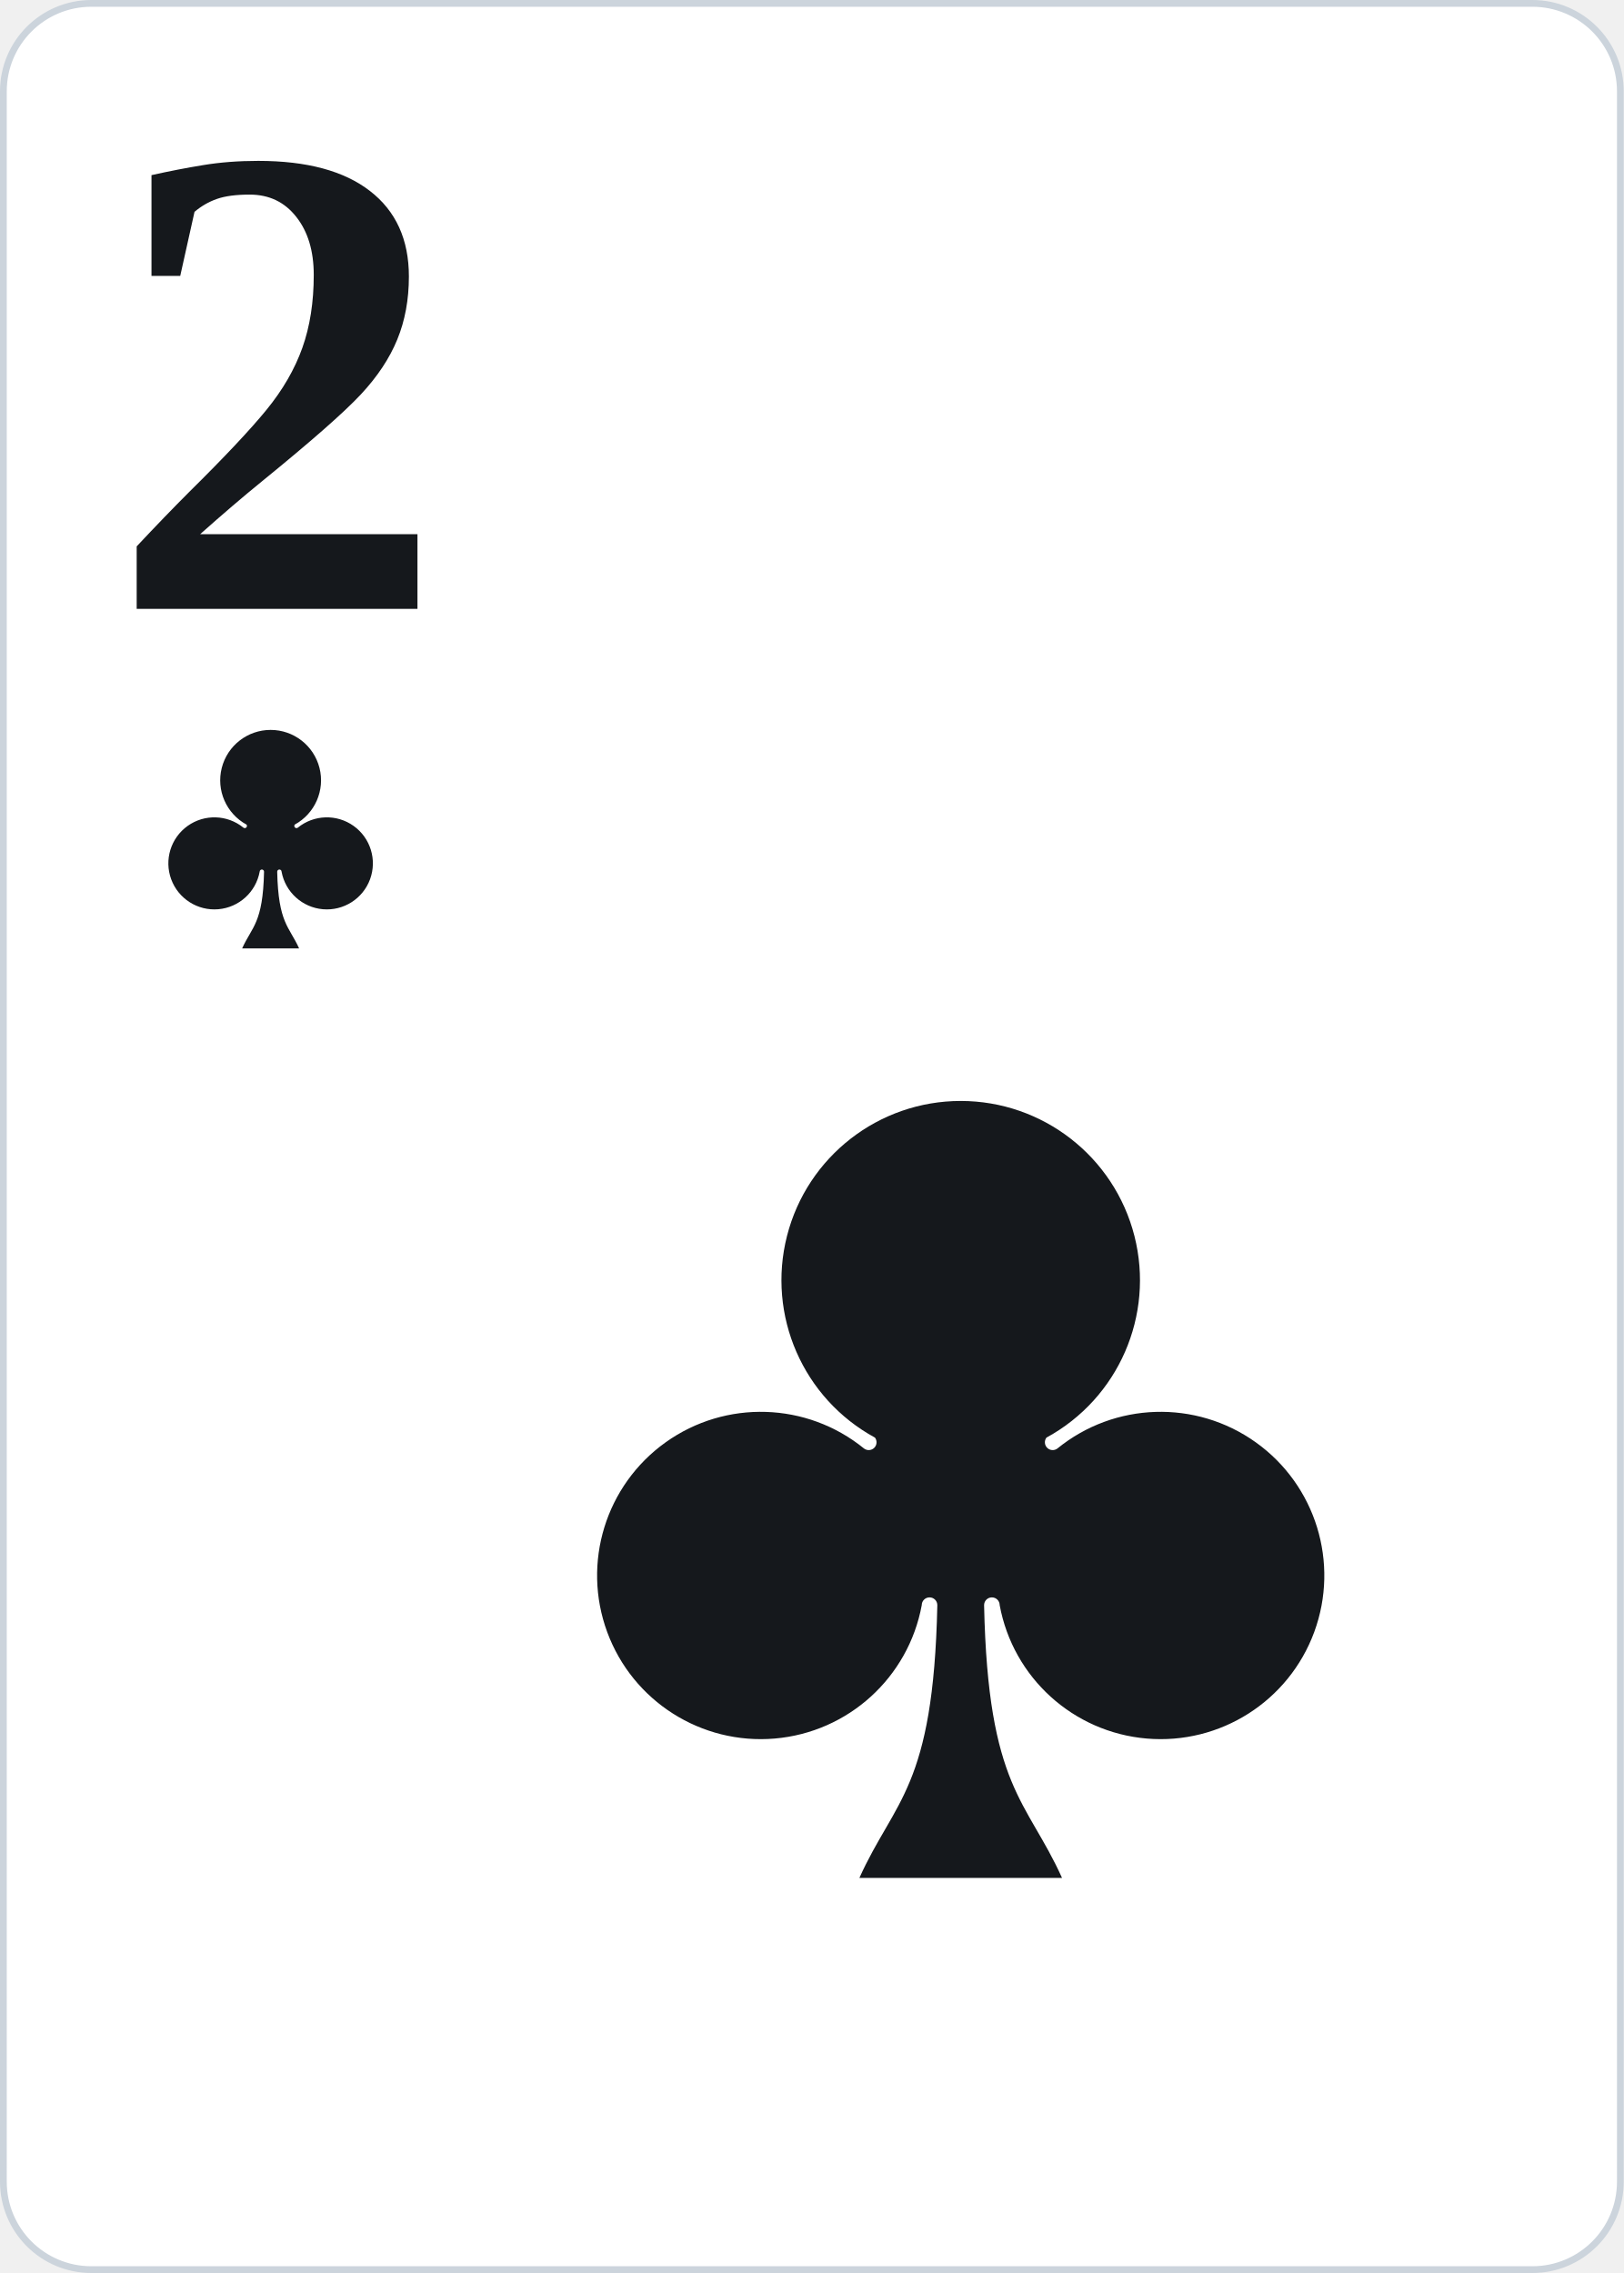
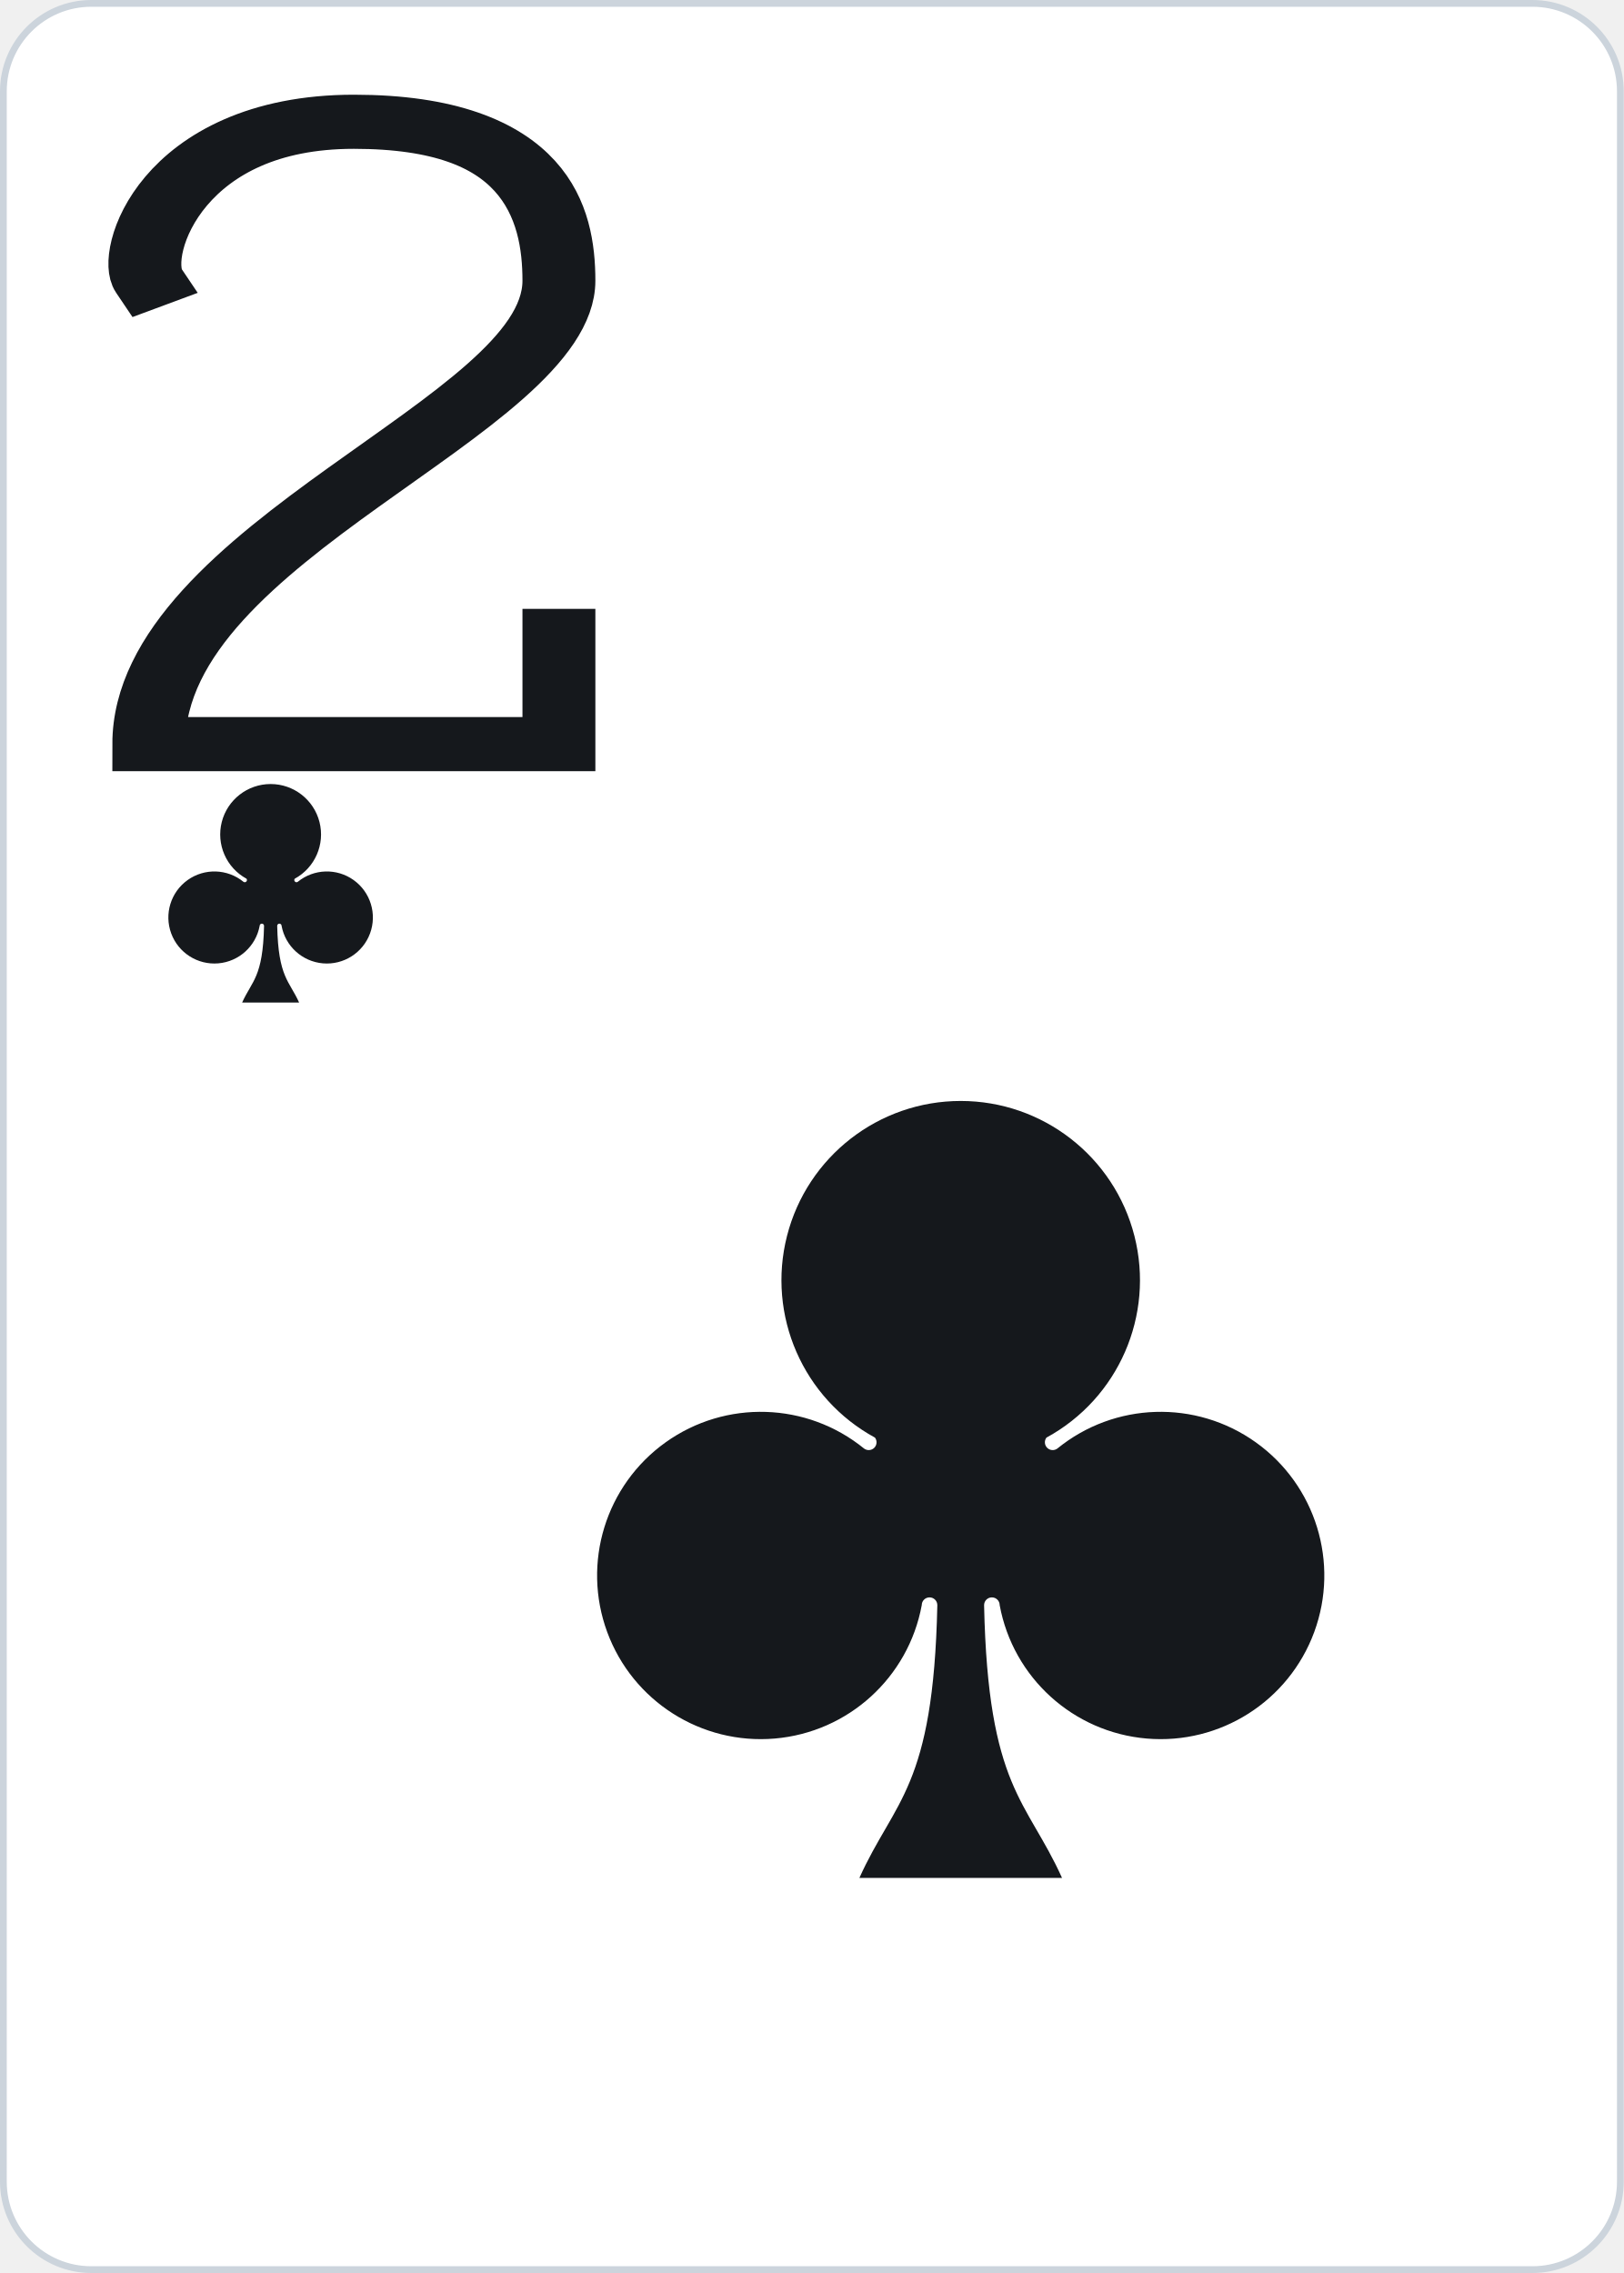
<svg xmlns="http://www.w3.org/2000/svg" xmlns:xlink="http://www.w3.org/1999/xlink" class="card" face="2C" width="2.5in" height="3.5in" viewBox="-120 -168 240 336">
  <defs>
    <symbol id="pC" viewBox="-600 -600 1200 1200">
      <path d="M30 150C35 385 85 400 130 500L-130 500C-85 400 -35 385 -30 150A10 10 0 0 0 -50 150A210 210 0 1 1 -124 -51A10 10 0 0 0 -110 -65A230 230 0 1 1 110 -65A10 10 0 0 0 124 -51A210 210 0 1 1 50 150A10 10 0 0 0 30 150Z" fill="#15181c" />
    </symbol>
    <g id="iC2">
-       <text x="-104" y="-78" font-family="Georgia,'Times New Roman',Times,serif" font-size="100" font-weight="700" text-anchor="start" textLength="72" lengthAdjust="spacingAndGlyphs" fill="#15181c">2</text>
-       <use xlink:href="#pC" x="-99.44" y="-63.44" width="38.88" height="38.88" />
+       <path d="M-225 -225C-245 -265 -200 -460 0 -460C200 -460 225 -325 225 -225C225 -25 -225 160 -225 460L225 460L225 300" transform="matrix(0.134705 0 0 0.1 -67.69691 -104)" fill="none" stroke="#15181c" stroke-width="80" stroke-linecap="square" stroke-linejoin="miter" stroke-miterlimit="1.5" vector-effect="none" />
+       <use xlink:href="#pC" x="-99.44" y="-55.44" width="38.88" height="38.88" />
    </g>
  </defs>
  <rect x="-119.5" y="-167.5" width="239" height="335" rx="13" ry="13" fill="#ffffff" stroke="#ccd4dc" />
  <use xlink:href="#iC2" />
  <use xlink:href="#pC" x="-47.12" y="-17.12" width="138.24" height="138.24" />
</svg>
